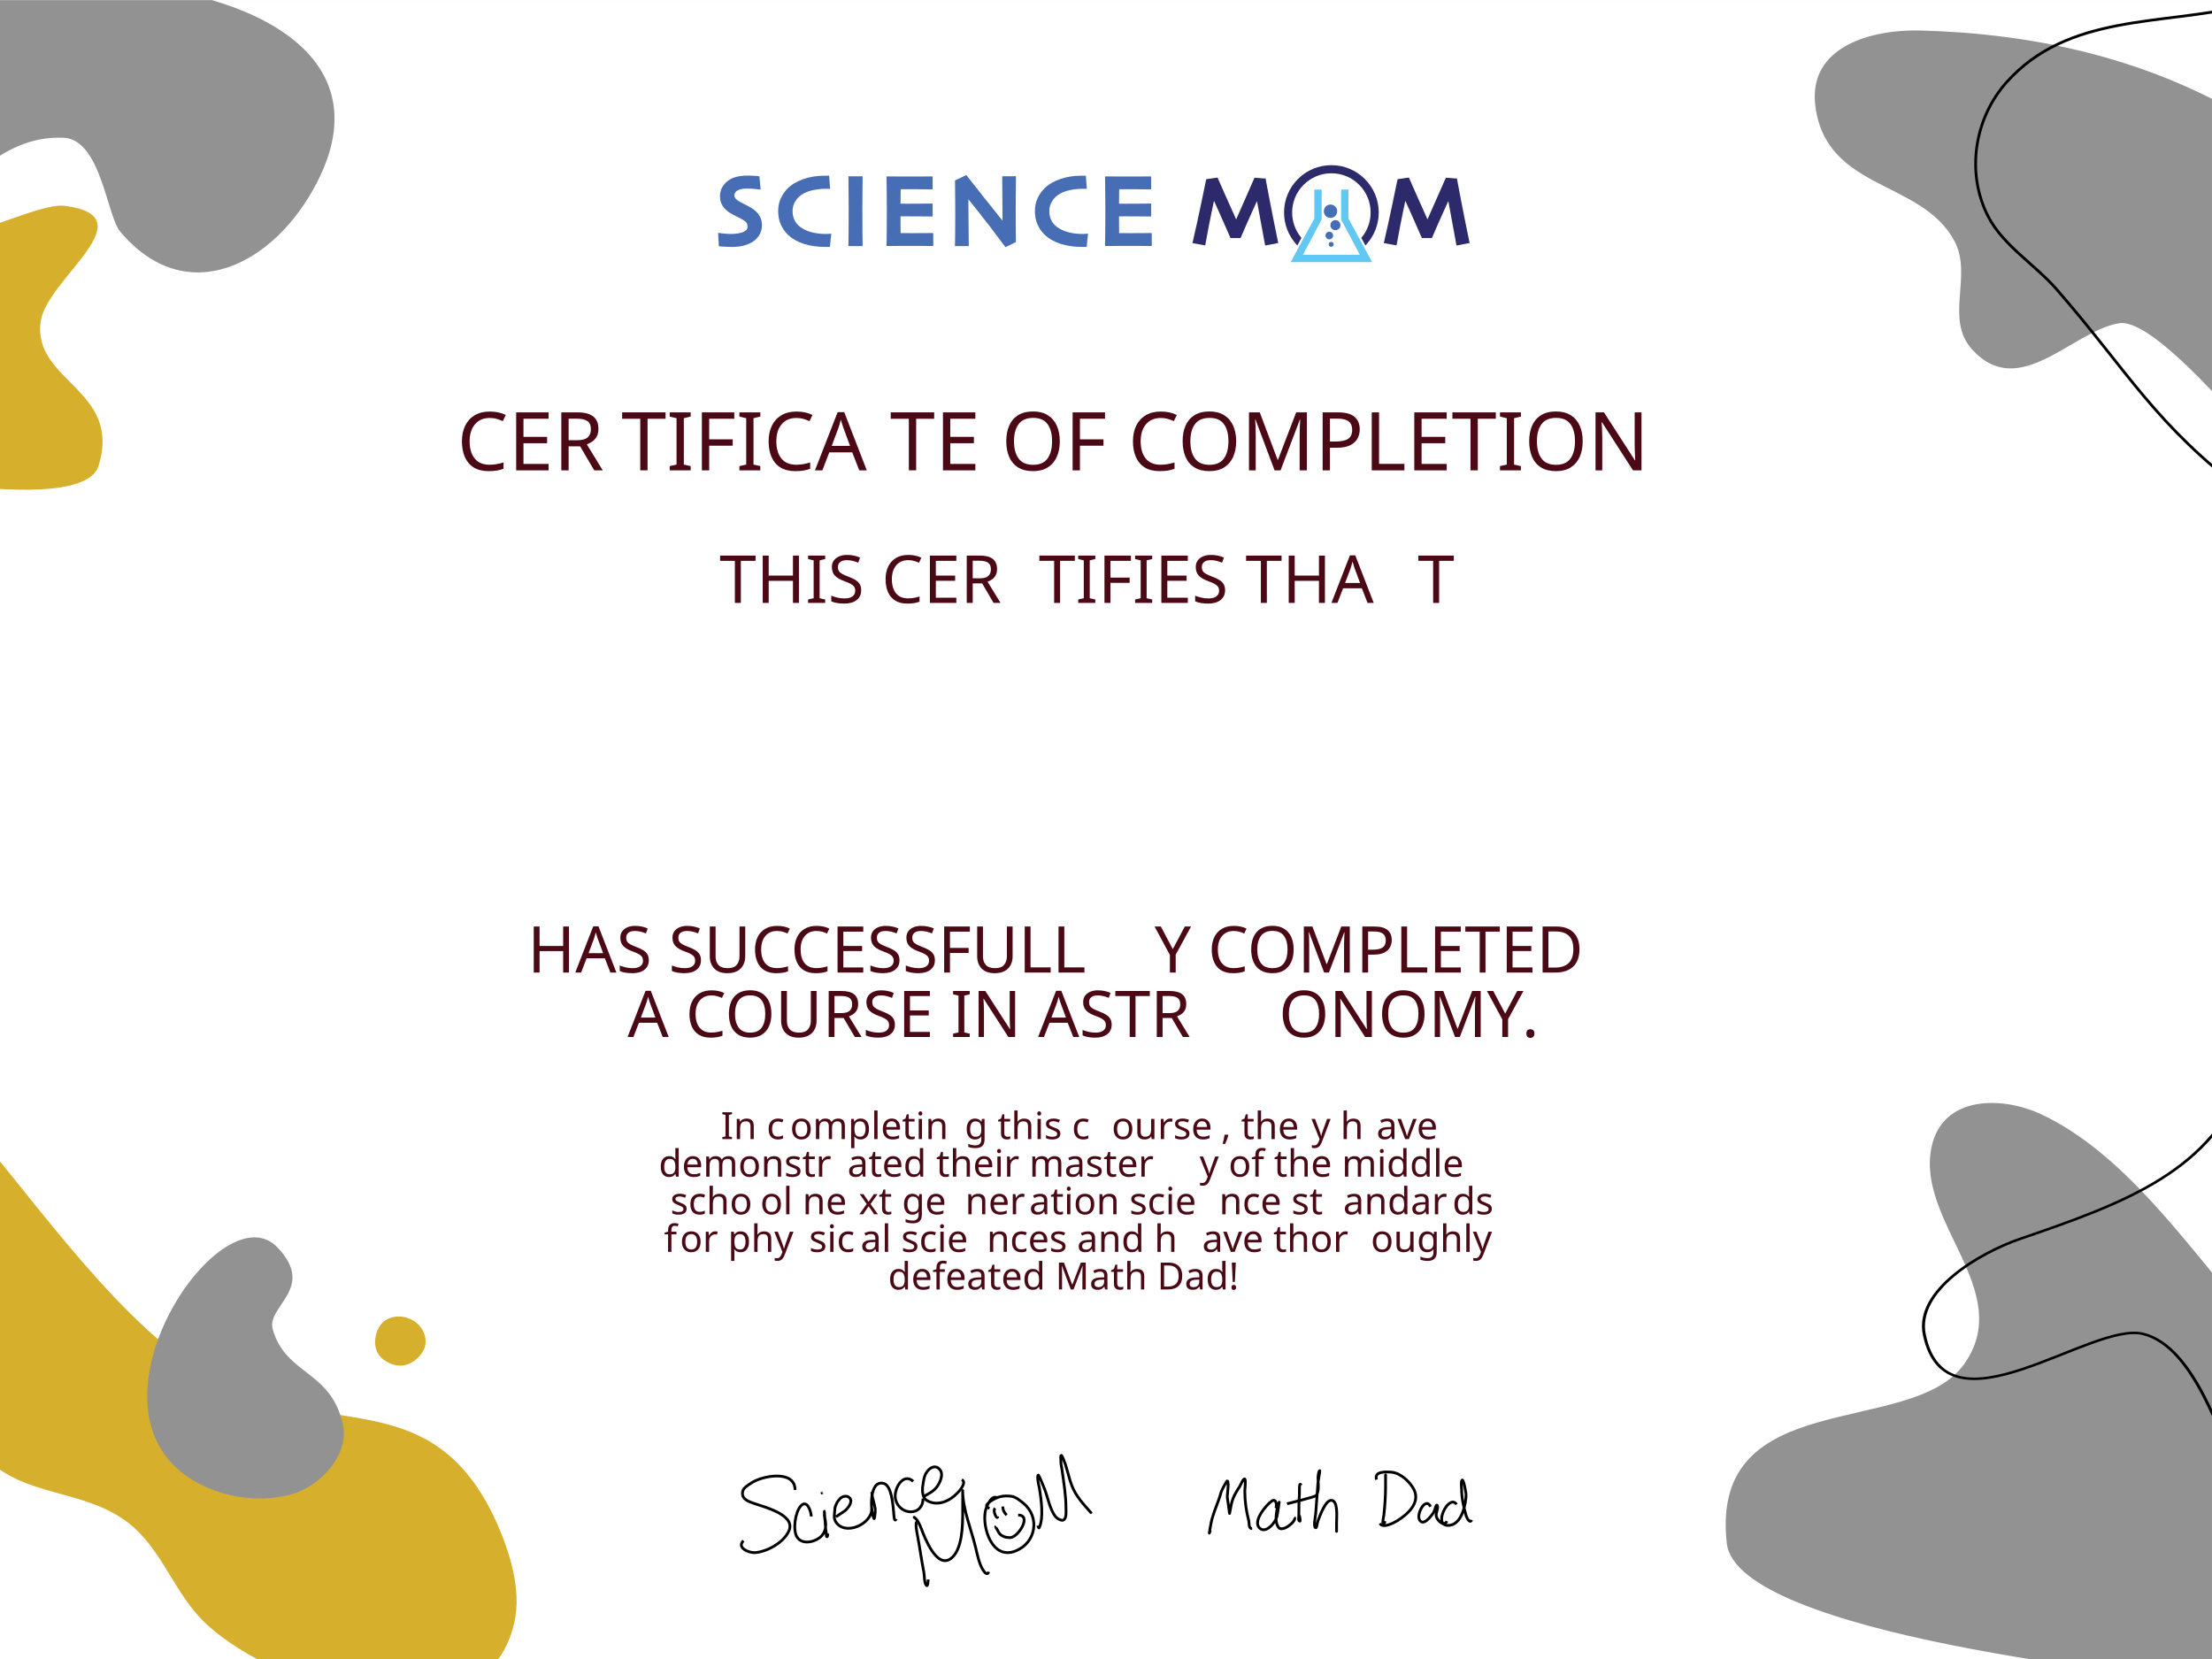
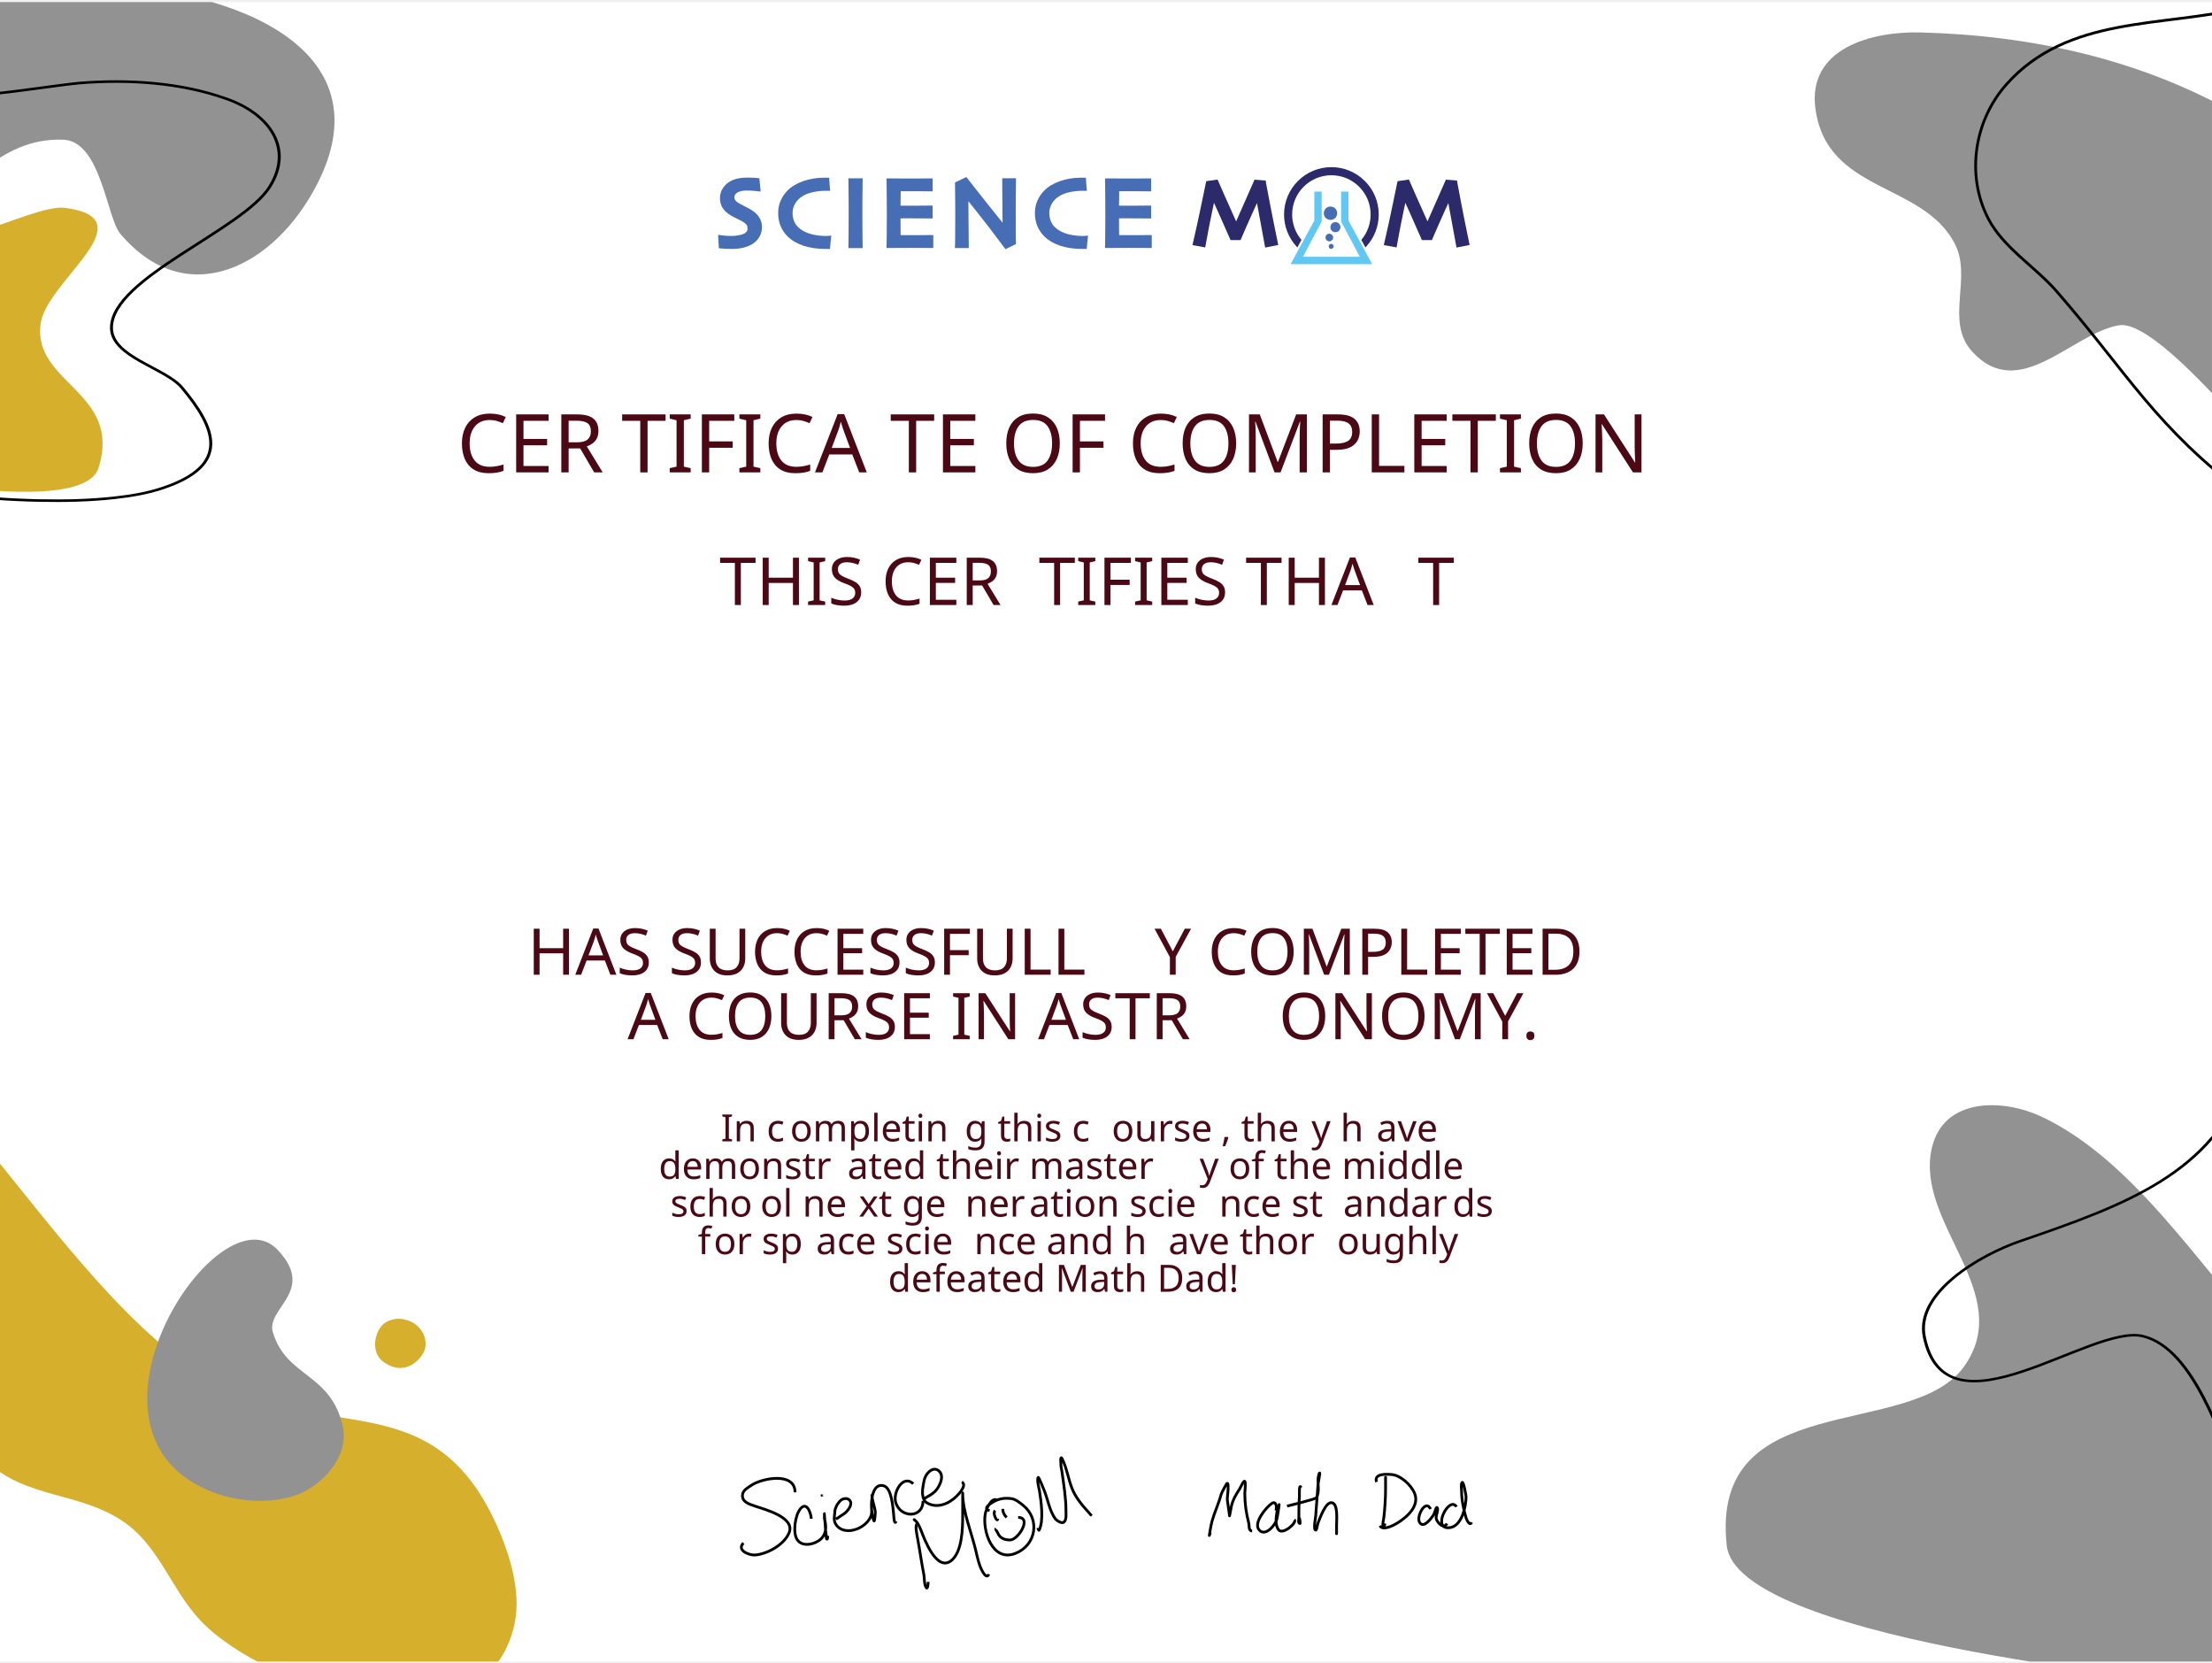
- <svg xmlns="http://www.w3.org/2000/svg" width="100%" height="100%" viewBox="0 0 800 600" version="1.1" xml:space="preserve" style="fill-rule:evenodd;clip-rule:evenodd;stroke-linejoin:round;stroke-miterlimit:1.5;">
-   <g transform="matrix(1,0,0,1,0,-24508.7)">
+ <svg xmlns="http://www.w3.org/2000/svg" width="100%" height="100%" viewBox="0 0 800 601" version="1.1" xml:space="preserve" style="fill-rule:evenodd;clip-rule:evenodd;stroke-linejoin:round;stroke-miterlimit:1.5;">
+   <g transform="matrix(1,0,0,1,0,-24508)">
    <g id="AstronomyCertificate" transform="matrix(0.323267,0,0,0.318718,-2389.21,18299.9)">
      <rect x="7390.81" y="19480.7" width="2474.73" height="1882.54" style="fill:white;" />
      <clipPath id="_clip1">
        <rect x="7390.81" y="19480.7" width="2474.73" height="1882.54" />
      </clipPath>
      <g clip-path="url(#_clip1)">
        <g transform="matrix(3.19912,0,0,3.06267,-16344.8,-40328.8)">
          <path d="M8202.55,20012.1C8182.96,19988 8161.95,19955.8 8133.58,19941.5C8119.65,19934.5 8098.81,19934.3 8094.93,19953.4C8089.29,19981.2 8124.52,20006.9 8106.25,20034C8087.71,20061.4 8017.16,20041.5 8023.3,20100.3C8026.83,20134 8170.73,20149.7 8197.4,20152.4" style="fill:rgb(146,146,146);" />
        </g>
        <g transform="matrix(2.52339,0,0,2.55941,-11248,-30502.6)">
          <path d="M7362.38,19642.1C7370.81,19639.4 7373.89,19631 7382.56,19629.1C7387.86,19628 7407.33,19619.4 7415.03,19620.4C7452.28,19625.2 7407.2,19652.7 7404.47,19671.6C7400.61,19698.3 7440.74,19701.8 7430.1,19735.7C7425.12,19751.6 7376.62,19745.3 7362.7,19743.8" style="fill:rgb(214,175,45);" />
        </g>
        <g transform="matrix(2.52339,0,0,2.55941,-11288,-30502.5)">
          <path d="M7377.36,19540.2C7379.19,19528.8 7432.97,19522.1 7440.75,19522C7496.32,19520.9 7575.64,19545.9 7542.93,19609.8C7524.01,19646.8 7484.78,19666.6 7455.56,19631.8C7449.63,19624.8 7447.02,19591 7430.51,19590.2C7399.86,19588.9 7387.59,19617.2 7377.32,19609.4C7362.65,19598.2 7370.54,19574.1 7377.1,19561.1" style="fill:rgb(146,146,146);" />
        </g>
        <g transform="matrix(2.52339,0,0,2.55941,-10840.7,-30426.1)">
          <path d="M8218.1,19549.8C8174.8,19524.8 8126.34,19514.1 8076.55,19512.8C8055.33,19512.2 8026.17,19519.6 8029.92,19546.7C8035.08,19584 8077.15,19579 8091.57,19606.2C8099.71,19621.6 8087.03,19640.7 8099.45,19654.3C8120.28,19677.1 8143.54,19646.2 8164.43,19642.6C8177.65,19640.3 8208.01,19675.4 8216.1,19683.7" style="fill:rgb(146,146,146);" />
        </g>
        <g transform="matrix(2.52339,0,0,2.55941,-10833.2,-30421)">
          <path d="M8218.55,19716.4C8177.48,19685.7 8165.79,19662.2 8133.74,19625.4C8124.29,19614.6 8110.11,19606.1 8103.49,19593.2C8093.6,19573.9 8097.38,19549.8 8111.64,19533.8C8138.93,19503.2 8180.49,19508.6 8216.93,19499.9" style="fill:none;stroke:black;stroke-width:1.23px;" />
        </g>
        <g transform="matrix(3.64107,0,0,3.06267,-19921.2,-40328.8)">
          <path d="M8191.59,19926.4C8181.05,19962.3 8154.49,19974 8121.83,19987.5C8109.29,19992.7 8089.57,20006.7 8092.38,20023C8099.12,20062.2 8143.57,20018 8159.54,20022.7C8175.57,20027.4 8183.47,20061.8 8189.06,20074.7" style="fill:none;stroke:black;stroke-width:0.92px;" />
        </g>
        <g transform="matrix(3.27334,0,0,3.17876,-16715.3,-42567.5)">
          <path d="M7357.19,19925.1C7378.21,19951 7405.1,19991.1 7433.93,20009.8C7473.13,20035.3 7511.56,20010.9 7534.12,20063.1C7538.62,20073.6 7542.6,20087 7540.25,20098.4C7530.17,20147 7454.39,20121.9 7432.35,20096.6C7422.49,20085.3 7418.51,20069.9 7405.67,20061.3C7389.46,20050.4 7369.45,20053.9 7356.44,20036.4C7331.63,20003 7340.7,19958.4 7348.14,19924.7" style="fill:rgb(214,175,45);" />
        </g>
        <g transform="matrix(3.27334,0,0,3.17876,-16715.3,-42567.5)">
          <path d="M7459.14,19964.8C7440.8,19945 7394.77,20014 7424.4,20043.3C7434.37,20053.1 7450.97,20057 7464.3,20052.9C7473.96,20050 7483.82,20038.9 7481.58,20028.1C7477.54,20008.7 7462.2,20010.6 7457.61,19994.2C7455.27,19985.8 7472.67,19979.5 7459.14,19964.8Z" style="fill:rgb(146,146,146);" />
        </g>
        <g transform="matrix(3.27334,0,0,3.17876,-16715.3,-42567.5)">
          <path d="M7505.85,19991.1C7503.58,19989.7 7500.06,19988.6 7496.39,19990.7C7492.44,19993 7490.71,20001.4 7495.43,20004.9C7503.42,20010.9 7509.15,20002.9 7509.68,20000.1C7510.64,19994.9 7506.94,19991.8 7505.85,19991.1Z" style="fill:rgb(214,175,45);" />
        </g>
        <g id="logo" transform="matrix(0.856437,0,0,0.88239,1290.24,2354.98)">
          <g transform="matrix(3.31491,0,0,3.26334,8884.71,19708)">
            <path d="M0,-5.756L0,-17.167L-2.886,-17.167L-2.886,-5.4L4.494,8.524L-17.935,8.524L-10.555,-5.4L-10.555,-17.167L-13.441,-17.167L-13.441,-5.756L-21.621,9.279L-22.78,11.411L9.338,11.411L8.178,9.279L0,-5.756Z" style="fill:rgb(97,200,243);fill-rule:nonzero;" />
          </g>
          <g transform="matrix(3.31491,0,0,3.26334,8862.43,19723.8)">
            <path d="M0,-31.635C-4.983,-31.635 -9.668,-29.695 -13.191,-26.171C-16.715,-22.648 -18.655,-17.963 -18.655,-12.979C-18.655,-8.352 -16.949,-3.913 -13.85,-0.481L-13.416,0L-11.795,-2.976L-11.99,-3.215C-14.23,-5.962 -15.463,-9.429 -15.463,-12.979C-15.463,-17.11 -13.855,-20.993 -10.935,-23.914C-8.014,-26.834 -4.13,-28.442 0,-28.442C4.13,-28.442 8.013,-26.834 10.934,-23.914C13.854,-20.995 15.463,-17.111 15.463,-12.979C15.463,-9.428 14.229,-5.96 11.99,-3.214L11.795,-2.975L13.416,0L13.85,-0.481C16.949,-3.913 18.656,-8.352 18.656,-12.979C18.656,-17.963 16.715,-22.648 13.191,-26.171C9.668,-29.694 4.984,-31.635 0,-31.635" style="fill:rgb(44,42,107);fill-rule:nonzero;" />
          </g>
          <g transform="matrix(3.31491,0,0,3.26334,8862.2,19688.3)">
            <path d="M0,-5.22C-0.746,-5.296 -1.389,-5.1 -1.957,-4.666C-2.498,-4.196 -2.82,-3.606 -2.895,-2.86C-2.969,-2.146 -2.771,-1.503 -2.337,-0.934C-1.868,-0.395 -1.278,-0.072 -0.532,0.003C0.182,0.076 0.825,-0.121 1.394,-0.555C1.933,-1.024 2.256,-1.614 2.328,-2.328C2.405,-3.075 2.208,-3.717 1.773,-4.286C1.304,-4.826 0.714,-5.148 0,-5.22" style="fill:rgb(71,110,181);fill-rule:nonzero;" />
          </g>
          <g transform="matrix(3.31491,0,0,3.26334,8871.86,19692.6)">
            <path d="M0,3.122C0.396,2.799 0.645,2.34 0.702,1.78C0.758,1.221 0.608,0.721 0.284,0.325C-0.035,-0.112 -0.494,-0.36 -1.053,-0.417C-1.612,-0.474 -2.113,-0.323 -2.513,0.04C-2.909,0.363 -3.158,0.823 -3.214,1.382C-3.272,1.942 -3.12,2.441 -2.798,2.837C-2.475,3.233 -2.016,3.482 -1.455,3.538C-0.896,3.596 -0.397,3.445 0,3.122" style="fill:rgb(71,110,181);fill-rule:nonzero;" />
          </g>
          <g transform="matrix(3.31491,0,0,3.26334,8862.83,19707.3)">
            <path d="M0,2.294C0.34,2.048 0.515,1.715 0.557,1.299C0.6,0.882 0.496,0.522 0.215,0.178C-0.033,-0.128 -0.366,-0.302 -0.783,-0.344C-1.199,-0.387 -1.559,-0.282 -1.9,-0.037C-2.209,0.247 -2.384,0.579 -2.426,0.995C-2.468,1.412 -2.365,1.772 -2.115,2.078C-1.834,2.422 -1.502,2.596 -1.086,2.639C-0.669,2.681 -0.308,2.577 0,2.294" style="fill:rgb(71,110,181);fill-rule:nonzero;" />
          </g>
          <g transform="matrix(3.31491,0,0,3.26334,8861.83,19719.2)">
            <path d="M0,1.951C0.272,1.978 0.508,1.911 0.709,1.726C0.932,1.564 1.046,1.347 1.073,1.075C1.101,0.803 1.033,0.567 0.85,0.343C0.687,0.143 0.47,0.029 0.198,0.002C-0.074,-0.027 -0.309,0.041 -0.532,0.202C-0.734,0.387 -0.848,0.605 -0.875,0.877C-0.904,1.149 -0.836,1.385 -0.673,1.584C-0.489,1.809 -0.273,1.923 0,1.951" style="fill:rgb(71,110,181);fill-rule:nonzero;" />
          </g>
          <g transform="matrix(3.31491,0,0,3.26334,8781.87,19694.5)">
            <path d="M0,-8.753C-1.217,-15.084 -1.437,-16.296 -1.459,-16.454L-1.584,-17.37L-5.976,-17.719L-6.312,-16.993C-6.359,-16.891 -6.7,-16.12 -9.117,-10.618C-10.549,-7.36 -11.919,-4.252 -13.231,-1.295C-14.917,-5.01 -16.417,-8.358 -17.699,-11.273C-19.25,-14.798 -20.084,-16.696 -20.201,-16.967L-20.55,-17.773L-25.018,-17.127L-25.19,-16.353C-25.285,-15.926 -25.836,-13.262 -26.876,-8.21C-27.893,-3.263 -29.004,1.814 -30.18,6.88L-30.452,8.052L-25.416,8.97L-25.214,7.836C-24.418,3.381 -23.567,-1.001 -22.686,-5.189C-22.39,-6.594 -22.153,-7.718 -21.964,-8.614C-21.532,-7.659 -21.007,-6.497 -20.391,-5.13C-18.712,-1.406 -17.148,2.13 -15.74,5.381L-15.441,6.073L-11.486,6.073L-11.189,5.376C-9.704,1.904 -8.152,-1.617 -6.575,-5.088C-5.972,-6.415 -5.455,-7.551 -5.019,-8.501L-1.796,9.02L3.366,8.006L3.13,6.87C1.99,1.383 0.937,-3.873 0,-8.753" style="fill:rgb(44,42,107);fill-rule:nonzero;" />
          </g>
          <g transform="matrix(3.31491,0,0,3.26334,9042.2,19643.5)">
            <path d="M0,22.493C-1.14,17.006 -2.193,11.749 -3.13,6.87C-4.347,0.539 -4.567,-0.673 -4.589,-0.831L-4.714,-1.747L-9.106,-2.096L-9.441,-1.37C-9.488,-1.268 -9.83,-0.497 -12.247,5.005C-13.678,8.263 -15.049,11.371 -16.361,14.328C-18.047,10.613 -19.547,7.265 -20.829,4.349C-22.379,0.825 -23.214,-1.073 -23.331,-1.344L-23.68,-2.15L-28.147,-1.504L-28.32,-0.731C-28.415,-0.303 -28.966,2.361 -30.005,7.413C-31.023,12.36 -32.134,17.436 -33.31,22.503L-33.582,23.675L-28.546,24.593L-28.344,23.459C-27.548,19.004 -26.697,14.622 -25.816,10.434C-25.52,9.029 -25.283,7.905 -25.094,7.009C-24.661,7.964 -24.137,9.126 -23.521,10.493C-21.842,14.217 -20.278,17.753 -18.87,21.004L-18.571,21.696L-14.616,21.696L-14.319,20.999C-12.834,17.526 -11.282,14.006 -9.705,10.535C-9.102,9.207 -8.584,8.072 -8.149,7.122L-4.926,24.643L0.236,23.629L0,22.493Z" style="fill:rgb(44,42,107);fill-rule:nonzero;" />
          </g>
          <g transform="matrix(3.31491,0,0,3.26334,8104.07,19684.3)">
            <path d="M0,-2.803C-0.826,-3.287 -1.688,-3.746 -2.564,-4.168C-3.36,-4.552 -4.006,-4.893 -4.495,-5.191C-5.538,-5.809 -5.969,-6.267 -6.147,-6.541C-6.383,-6.905 -6.497,-7.26 -6.497,-7.627C-6.497,-8.059 -6.397,-8.414 -6.191,-8.716C-5.949,-9.071 -5.667,-9.338 -5.33,-9.532C-4.887,-9.788 -4.354,-9.983 -3.747,-10.111C-3.092,-10.248 -2.452,-10.318 -1.846,-10.318C-0.716,-10.318 0.237,-10.282 0.989,-10.211C1.772,-10.138 2.218,-10.095 2.328,-10.082L3.861,-9.909L3.354,-15.16L2.348,-15.275C2.229,-15.288 1.753,-15.32 0.92,-15.365C-1.404,-15.494 -3.742,-15.44 -5.653,-14.944C-6.96,-14.606 -8.091,-14.082 -9.023,-13.384C-9.935,-12.69 -10.688,-11.843 -11.263,-10.865C-11.866,-9.833 -12.172,-8.618 -12.172,-7.253C-12.172,-5.911 -11.84,-4.669 -11.186,-3.564C-10.541,-2.474 -9.483,-1.477 -8.049,-0.606C-7.266,-0.122 -6.374,0.354 -5.399,0.808C-4.51,1.223 -3.78,1.599 -3.227,1.929C-2.483,2.367 -1.961,2.803 -1.676,3.223C-1.425,3.594 -1.303,4.059 -1.303,4.643C-1.303,5.149 -1.41,5.536 -1.632,5.824C-1.904,6.178 -2.325,6.497 -2.879,6.77C-3.189,6.922 -3.8,7.141 -4.946,7.333C-5.917,7.495 -6.709,7.577 -7.299,7.577C-8.342,7.577 -9.255,7.544 -10.013,7.479C-10.769,7.414 -11.229,7.371 -11.395,7.346L-12.908,7.126L-12.614,12.419L-11.541,12.518C-11.4,12.531 -10.891,12.563 -10.013,12.615C-9.145,12.666 -8.286,12.691 -7.462,12.691C-5.901,12.691 -4.453,12.539 -3.159,12.239C-1.833,11.931 -0.633,11.467 0.406,10.858C1.601,10.159 2.565,9.231 3.275,8.099C4.003,6.937 4.372,5.58 4.372,4.064C4.372,2.601 3.985,1.273 3.223,0.117C2.491,-0.991 1.408,-1.973 0,-2.803" style="fill:rgb(71,110,181);fill-rule:nonzero;" />
          </g>
          <g transform="matrix(3.31491,0,0,3.26334,8202.76,19650.8)">
            <path d="M0,17.839L-0.355,17.839C-1.905,17.839 -3.489,17.672 -5.064,17.342C-6.591,17.024 -7.986,16.505 -9.219,15.798C-10.654,14.984 -11.707,13.981 -12.351,12.817C-13.004,11.635 -13.335,10.295 -13.335,8.836C-13.335,7.437 -12.979,6.167 -12.244,4.954C-11.511,3.743 -10.442,2.732 -9.069,1.948C-7.979,1.331 -6.649,0.859 -5.115,0.545C-3.537,0.221 -1.992,0.057 -0.523,0.057L1.479,0.057L1.358,-1.304C1.309,-1.871 1.266,-2.398 1.229,-2.887C1.191,-3.367 1.168,-3.717 1.155,-3.935L1.088,-5.114L-0.933,-5.114C-3.812,-5.114 -6.558,-4.663 -9.098,-3.774C-11.683,-2.867 -13.783,-1.61 -15.343,-0.037C-16.426,1.059 -17.314,2.359 -17.982,3.825C-18.664,5.321 -19.01,6.988 -19.01,8.779C-19.01,10.751 -18.664,12.541 -17.981,14.099C-17.301,15.652 -16.36,17.007 -15.189,18.123C-13.539,19.705 -11.417,20.923 -8.882,21.744C-6.403,22.546 -3.547,22.953 -0.392,22.953L1.417,22.953L1.509,21.803C1.557,21.206 1.609,20.653 1.664,20.147L1.936,17.722L0.438,17.823C0.282,17.834 0.136,17.839 0,17.839" style="fill:rgb(71,110,181);fill-rule:nonzero;" />
          </g>
          <g transform="matrix(3.31491,0,0,3.26334,8249.86,19652.8)">
            <path d="M0,16.518C-0.024,14.449 -0.037,11.525 -0.037,7.746C-0.037,6.254 -0.027,4.331 -0.009,1.975C0.01,-0.381 0.031,-2.448 0.057,-4.227L0.074,-5.495L-5.544,-5.495L-5.525,-4.226C-5.488,-1.752 -5.463,0.635 -5.45,2.934C-5.438,5.235 -5.432,7.094 -5.432,8.511C-5.432,12.09 -5.444,14.836 -5.469,16.749C-5.494,18.665 -5.513,19.996 -5.525,20.742L-5.547,22.013L0.078,22.013L0.057,20.742C0.044,19.996 0.025,18.587 0,16.518" style="fill:rgb(71,110,181);fill-rule:nonzero;" />
          </g>
          <g transform="matrix(3.31491,0,0,3.26334,8331.14,19651.6)">
            <path d="M0,17.26C-1.261,17.272 -2.816,17.279 -4.666,17.279C-5.871,17.279 -6.995,17.276 -8.04,17.269C-8.56,17.266 -9.04,17.262 -9.482,17.257C-9.49,16.588 -9.497,15.838 -9.505,15.005C-9.516,13.88 -9.521,12.432 -9.522,10.66C-9.26,10.658 -8.979,10.656 -8.683,10.655C-7.857,10.649 -7.147,10.646 -6.553,10.646C-4.938,10.646 -3.155,10.655 -1.204,10.674C0.758,10.693 1.789,10.701 1.889,10.701L3.139,10.701L3.139,5.624L1.889,5.624C1.775,5.624 0.854,5.634 -0.88,5.653C-2.601,5.671 -4.553,5.68 -6.739,5.68C-7.334,5.68 -8.013,5.677 -8.774,5.671C-9.035,5.669 -9.283,5.667 -9.52,5.666C-9.515,4.801 -9.504,3.901 -9.486,2.965C-9.469,1.971 -9.457,0.975 -9.452,-0.022C-9.179,-0.024 -8.882,-0.026 -8.562,-0.028C-7.667,-0.034 -6.755,-0.037 -5.824,-0.037C-3.689,-0.037 -1.904,-0.028 -0.472,-0.01C0.977,0.01 1.764,0.019 1.889,0.019L3.139,0.019L3.139,-5.077L1.889,-5.077C1.764,-5.077 0.951,-5.071 -0.55,-5.058C-2.041,-5.046 -3.974,-5.04 -6.348,-5.04C-7.751,-5.04 -9.113,-5.046 -10.435,-5.058C-11.766,-5.071 -12.875,-5.077 -13.762,-5.077L-15.03,-5.077L-15.012,-3.808C-14.975,-1.335 -14.949,1.058 -14.938,3.37C-14.925,5.683 -14.918,7.542 -14.918,8.947C-14.918,11.51 -14.928,13.989 -14.946,16.39C-14.965,18.776 -14.986,20.327 -15.011,21.045L-15.055,22.337L-13.762,22.337C-12.851,22.337 -11.735,22.33 -10.416,22.319C-9.105,22.306 -7.662,22.3 -6.086,22.3C-3.812,22.3 -1.904,22.306 -0.362,22.319L3.382,22.337L3.382,17.24L2.132,17.24C1.981,17.24 1.271,17.247 0,17.26" style="fill:rgb(71,110,181);fill-rule:nonzero;" />
          </g>
          <g transform="matrix(3.31491,0,0,3.26334,8432.43,19720.4)">
            <path d="M0,-24.974C0,-22.781 0.024,-19.413 0.074,-14.872C0.101,-12.434 0.121,-10.375 0.133,-8.695C-2.372,-11.801 -5.033,-15.139 -7.807,-18.656C-11.397,-23.206 -13.305,-25.625 -13.527,-25.911L-14.144,-26.7L-18.613,-24.582L-18.602,-23.779C-18.564,-21.267 -18.539,-18.89 -18.527,-16.647C-18.515,-14.402 -18.508,-12.602 -18.508,-11.246C-18.508,-7.854 -18.521,-5.208 -18.546,-3.306C-18.57,-1.421 -18.588,-0.326 -18.601,-0.017L-18.653,1.284L-13.169,1.284L-13.188,0.014C-13.2,-0.732 -13.229,-3.533 -13.272,-8.39C-13.302,-11.661 -13.321,-14.589 -13.331,-17.169C-12.433,-16.046 -11.275,-14.599 -9.858,-12.827C-6.62,-8.775 -3.082,-4.16 0.656,0.89L1.275,1.726L5.395,-0.287L5.395,-1.068C5.395,-1.205 5.382,-2.322 5.357,-4.417C5.332,-6.498 5.32,-9.305 5.32,-12.834C5.32,-13.94 5.329,-15.748 5.348,-18.26C5.366,-20.772 5.389,-23.005 5.413,-24.958L5.429,-26.224L0,-26.224L0,-24.974Z" style="fill:rgb(71,110,181);fill-rule:nonzero;" />
          </g>
          <g transform="matrix(3.31491,0,0,3.26334,8538.15,19650.8)">
            <path d="M0,17.839L-0.355,17.839C-1.905,17.839 -3.489,17.672 -5.064,17.342C-6.591,17.024 -7.986,16.505 -9.219,15.798C-10.654,14.984 -11.707,13.981 -12.351,12.817C-13.004,11.635 -13.335,10.295 -13.335,8.836C-13.335,7.437 -12.979,6.167 -12.244,4.954C-11.511,3.743 -10.442,2.732 -9.069,1.948C-7.979,1.331 -6.649,0.859 -5.115,0.545C-3.537,0.221 -1.992,0.057 -0.523,0.057L1.479,0.057L1.358,-1.304C1.309,-1.871 1.266,-2.398 1.229,-2.887C1.191,-3.367 1.168,-3.717 1.155,-3.935L1.088,-5.114L-0.933,-5.114C-3.812,-5.114 -6.558,-4.663 -9.098,-3.774C-11.683,-2.867 -13.783,-1.61 -15.343,-0.037C-16.426,1.059 -17.314,2.359 -17.982,3.825C-18.664,5.321 -19.01,6.988 -19.01,8.779C-19.01,10.751 -18.664,12.541 -17.981,14.099C-17.301,15.652 -16.36,17.007 -15.189,18.123C-13.539,19.705 -11.417,20.923 -8.882,21.744C-6.403,22.546 -3.547,22.953 -0.392,22.953L1.417,22.953L1.509,21.803C1.557,21.206 1.609,20.653 1.664,20.147L1.936,17.722L0.438,17.823C0.282,17.834 0.136,17.839 0,17.839" style="fill:rgb(71,110,181);fill-rule:nonzero;" />
          </g>
          <g transform="matrix(3.31491,0,0,3.26334,8616.57,19651.6)">
            <path d="M0,17.26C-1.261,17.272 -2.816,17.279 -4.666,17.279C-5.871,17.279 -6.995,17.276 -8.04,17.269C-8.56,17.266 -9.04,17.262 -9.482,17.257C-9.49,16.588 -9.497,15.838 -9.505,15.005C-9.516,13.88 -9.521,12.432 -9.522,10.66C-9.26,10.658 -8.979,10.656 -8.683,10.655C-7.857,10.649 -7.147,10.646 -6.553,10.646C-4.938,10.646 -3.155,10.655 -1.204,10.674C0.758,10.693 1.789,10.701 1.889,10.701L3.139,10.701L3.139,5.624L1.889,5.624C1.775,5.624 0.854,5.634 -0.88,5.653C-2.601,5.671 -4.553,5.68 -6.739,5.68C-7.334,5.68 -8.013,5.677 -8.774,5.671C-9.035,5.669 -9.283,5.667 -9.52,5.666C-9.515,4.801 -9.504,3.901 -9.486,2.965C-9.469,1.971 -9.457,0.975 -9.452,-0.022C-9.179,-0.024 -8.882,-0.026 -8.562,-0.028C-7.667,-0.034 -6.755,-0.037 -5.824,-0.037C-3.689,-0.037 -1.904,-0.028 -0.472,-0.01C0.977,0.01 1.764,0.019 1.889,0.019L3.139,0.019L3.139,-5.077L1.889,-5.077C1.764,-5.077 0.951,-5.071 -0.55,-5.058C-2.041,-5.046 -3.974,-5.04 -6.348,-5.04C-7.751,-5.04 -9.113,-5.046 -10.435,-5.058C-11.766,-5.071 -12.875,-5.077 -13.762,-5.077L-15.03,-5.077L-15.012,-3.808C-14.975,-1.335 -14.949,1.058 -14.938,3.37C-14.925,5.683 -14.918,7.542 -14.918,8.947C-14.918,11.51 -14.928,13.989 -14.946,16.39C-14.965,18.776 -14.986,20.327 -15.011,21.045L-15.055,22.337L-13.762,22.337C-12.851,22.337 -11.735,22.33 -10.416,22.319C-9.105,22.306 -7.662,22.3 -6.086,22.3C-3.812,22.3 -1.904,22.306 -0.362,22.319L3.382,22.337L3.382,17.24L2.132,17.24C1.981,17.24 1.271,17.247 0,17.26" style="fill:rgb(71,110,181);fill-rule:nonzero;" />
          </g>
        </g>
        <g transform="matrix(0.837622,0,0,0.849579,1628.53,3276.27)">
          <text x="7489.72px" y="19701.5px" style="font-family:'OpenDyslexic-Regular', 'OpenDyslexic';font-size:108.452px;fill:rgb(75,9,21);">CER<tspan x="7709.23px " y="19701.5px ">T</tspan>IFICA<tspan x="8067.99px " y="19701.5px ">T</tspan>E OF COMPLETION</text>
          <text x="7840.26px" y="19878.6px" style="font-family:'OpenDyslexic-Regular', 'OpenDyslexic';font-size:88.561px;fill:rgb(75,9,21);">THIS CER<tspan x="8266.68px " y="19878.6px ">T</tspan>IFIES THA<tspan x="8772.9px " y="19878.6px ">T</tspan>
          </text>
        </g>
        <g transform="matrix(0.807573,0,0,0.832045,1648.7,3561.27)">
          <g transform="matrix(3.12466,0,0,3.07605,-15700.4,-40440.8)">
            <path d="M7836.89,20045.3C7836.7,20045.7 7836.4,20046.6 7836.4,20046.6C7836.4,20046.6 7837.05,20042.2 7837.65,20040.1C7838.79,20036.1 7840.62,20032.3 7841.64,20028.4C7841.81,20027.7 7844.23,20023.2 7844.39,20023.4C7845.28,20024.2 7844.23,20029.7 7844.39,20030.9C7844.71,20033.2 7845.38,20037.9 7845.38,20037.9C7845.38,20037.9 7845.86,20035.2 7846.14,20033.9C7846.75,20030.9 7848.24,20028.4 7849.89,20025.9C7850.15,20025.5 7851.59,20022.1 7852.13,20022.6C7852.66,20023.1 7852.13,20027.2 7852.13,20027.9C7852.13,20032.5 7852.74,20036.7 7853.88,20041.1C7854.18,20042.2 7853.67,20044.6 7855.38,20044.6" style="fill:none;stroke:black;stroke-width:1.23px;" />
          </g>
          <g transform="matrix(3.12466,0,0,3.07605,-15700.4,-40440.8)">
            <path d="M7865.86,20035.6C7866.44,20034.5 7866.18,20031 7864.11,20032.4C7861.81,20033.9 7855.52,20041.2 7858.62,20044.3C7861.4,20047.2 7865.81,20041.8 7866.35,20039.3C7866.83,20037.2 7867.37,20032.9 7867.37,20032.9C7867.37,20032.9 7866.53,20035.2 7866.35,20036.4C7865.99,20038.8 7865.53,20042 7867.11,20044.1C7868.97,20046.5 7875.5,20040.9 7874.09,20039.6" style="fill:none;stroke:black;stroke-width:1.23px;" />
          </g>
          <g transform="matrix(3.12466,0,0,3.07605,-15700.4,-40440.8)">
            <path d="M7877.09,20025.4C7876.08,20023.3 7876.39,20028.9 7876.35,20029.4C7876.11,20032.4 7876.1,20035.5 7876.1,20038.6C7876.1,20039.5 7875.66,20041.3 7876.59,20041.3C7876.85,20041.3 7876.41,20039 7876.35,20038.8" style="fill:none;stroke:black;stroke-width:1.23px;" />
          </g>
          <g transform="matrix(3.12466,0,0,3.07605,-15700.4,-40440.8)">
            <path d="M7870.86,20033.6C7871.86,20033.3 7883.3,20030.6 7883.83,20029.9C7885.24,20027.8 7884.59,20024.3 7884.59,20021.9C7884.59,20021.6 7884.88,20018.9 7885.34,20018.9C7885.53,20018.9 7884.62,20023.7 7884.59,20024.1C7884.25,20028.7 7883.91,20033.3 7883.57,20037.9C7883.51,20038.7 7882.58,20043.3 7883.34,20044.1C7884.08,20044.9 7884.18,20042.1 7884.59,20041.1C7885.32,20039.3 7887.99,20031.4 7890.81,20032.1C7893.53,20032.8 7892.82,20039.5 7892.82,20042.1L7892.82,20044.6C7892.82,20045 7892.82,20046.2 7892.82,20045.8L7892.82,20044.6" style="fill:none;stroke:black;stroke-width:1.23px;" />
          </g>
          <g transform="matrix(3.12466,0,0,3.07605,-15700.4,-40440.8)">
            <path d="M7914.54,20021.1C7914.54,20019.5 7914.54,20025 7914.54,20025.9C7914.54,20030 7914.26,20034.5 7913.79,20038.6C7913.72,20039.1 7913,20042.1 7913.53,20042.6C7913.95,20043 7914.23,20041.5 7914.28,20041.3" style="fill:none;stroke:black;stroke-width:1.23px;" />
          </g>
          <g transform="matrix(3.12466,0,0,3.07605,-15700.4,-40440.8)">
            <path d="M7910.53,20022.9C7909.33,20019.1 7914.76,20019.4 7917.28,20019.6C7921.32,20020 7925.66,20024.1 7927.28,20027.6C7929.9,20033.4 7924.11,20038.4 7919.78,20041.1C7918.31,20042 7913.3,20044.7 7912.04,20042.3" style="fill:none;stroke:black;stroke-width:1.23px;" />
          </g>
          <g transform="matrix(3.12466,0,0,3.07605,-15700.4,-40440.8)">
            <path d="M7934.5,20034.9C7932.31,20030.3 7928.25,20038 7929.52,20040.6C7931.2,20044 7934.87,20038.9 7935.75,20037.6C7936.44,20036.6 7936.97,20033.3 7937.5,20034.4C7938.04,20035.5 7936.72,20037.8 7937,20039.1C7937.38,20040.9 7940.43,20044.1 7941.74,20041.3" style="fill:none;stroke:black;stroke-width:1.23px;" />
          </g>
          <g transform="matrix(3.12466,0,0,3.07605,-15700.4,-40440.8)">
            <path d="M7945.99,20033.9C7942.76,20028.7 7934.6,20044.5 7943.25,20043.1C7948.5,20042.2 7950.23,20033.5 7950.23,20029.4C7950.23,20029 7949.13,20022.5 7948.49,20023.1C7947.84,20023.8 7948.25,20026.3 7948.25,20027.1C7948.25,20031 7949.16,20035.1 7950.23,20038.8C7950.46,20039.6 7951.82,20042.6 7952.73,20040.8" style="fill:none;stroke:black;stroke-width:1.23px;" />
          </g>
        </g>
        <g transform="matrix(0.61186,0,0,0.630401,3397.25,7845.62)">
          <g transform="matrix(3.12466,0,0,3.07605,-15700.4,-40440.8)">
            <path d="M7578.77,20018.9C7578.77,20006.8 7559.27,20010.6 7553.06,20014.9C7551.19,20016.2 7548.43,20017.6 7548.06,20020.1C7547.41,20024.5 7551.75,20025.7 7555.06,20026.9C7560.52,20028.8 7579.09,20033.4 7575.28,20042.6C7572.36,20049.6 7562.63,20055 7555.3,20055.6C7551.94,20055.8 7544.36,20052.8 7548.57,20048.6" style="fill:none;stroke:black;stroke-width:1.62px;" />
          </g>
          <g transform="matrix(3.12466,0,0,3.07605,-15700.4,-40440.8)">
            <path d="M7588.25,20034.4C7588.25,20031.9 7585.91,20023.9 7582.02,20028.4C7578.86,20032 7577.25,20042.4 7580.02,20046.6C7583.26,20051.5 7591.47,20049.1 7594.5,20045.6C7597.36,20042.3 7596.96,20038.2 7595.99,20034.4C7595.86,20033.9 7596.08,20031.5 7595.99,20031.4C7595.85,20031.2 7596.19,20035.4 7596.24,20035.9C7596.58,20038.5 7596.46,20041.2 7597,20043.8C7597.08,20044.2 7596.82,20046.3 7597.5,20046.3C7597.86,20046.3 7597.86,20044.6 7597.99,20044.3" style="fill:none;stroke:black;stroke-width:1.62px;" />
          </g>
          <g transform="matrix(3.12466,0,0,3.07605,-15700.4,-40440.8)">
            <path d="M7594.76,20020.6C7594.33,20020.6 7594.53,20020.9 7594.76,20020.6" style="fill:none;stroke:black;stroke-width:1.62px;" />
          </g>
          <g transform="matrix(3.12466,0,0,3.07605,-15700.4,-40440.8)">
            <path d="M7602.73,20034.6C7604.27,20033.6 7605.68,20032.6 7607.24,20031.6C7609.07,20030.5 7612.19,20026.8 7611.23,20024.4C7610.2,20021.8 7606.63,20022.2 7604.98,20024.1C7603.79,20025.5 7603.45,20025.9 7602.73,20027.6C7601.98,20029.4 7602.14,20029.3 7601.98,20031.1C7601.8,20033.2 7601.31,20035.4 7602.49,20037.4C7607.8,20046.1 7623.7,20039 7623.7,20029.9" style="fill:none;stroke:black;stroke-width:1.62px;" />
          </g>
          <g transform="matrix(3.12466,0,0,3.07605,-15700.4,-40440.8)">
            <path d="M7623.7,20020.1C7623.7,20022.1 7624.39,20024.6 7624.95,20026.6C7625.27,20027.7 7625.51,20029 7625.71,20030.1C7625.81,20030.7 7625.39,20036.5 7624.95,20035.6C7622.71,20031.2 7622,20012.7 7630.71,20015.1C7635.37,20016.5 7636.05,20027.9 7636.44,20031.6C7636.57,20032.8 7636.72,20038.4 7637.93,20035.9" style="fill:none;stroke:black;stroke-width:1.62px;" />
          </g>
          <g transform="matrix(3.12466,0,0,3.07605,-15700.4,-40440.8)">
            <path d="M7647.93,20013.9C7642.01,20008.2 7635.87,20018.9 7637.69,20024.9C7640.43,20034 7653.66,20034.3 7653.66,20023.9" style="fill:none;stroke:black;stroke-width:1.62px;" />
          </g>
          <g transform="matrix(3.12466,0,0,3.07605,-15700.4,-40440.8)">
            <path d="M7654.67,20022.4C7656.78,20021.2 7658.93,20020.1 7660.66,20018.4C7662.95,20016.2 7666.02,20010.3 7663.66,20007.2C7660.43,20002.9 7655.8,20007.2 7654.67,20010.7C7654.18,20012.1 7653.59,20015.6 7653.42,20017.1C7653.17,20019.5 7653.39,20023.4 7655.66,20024.9C7661.61,20028.7 7668.87,20025.7 7673.38,20021.1C7674.65,20019.9 7679.58,20014.6 7676.38,20012.9" style="fill:none;stroke:black;stroke-width:1.62px;" />
          </g>
          <g transform="matrix(3.12466,0,0,3.07605,-15700.4,-40440.8)">
            <path d="M7650.17,20037.6C7648.79,20037.6 7650.24,20044.6 7650.43,20045.6C7651.77,20052.7 7652.74,20059.9 7654.15,20067.1C7654.54,20069 7654.26,20073.3 7655.66,20074.8C7656.56,20075.7 7656.65,20071.4 7656.65,20071.3" style="fill:none;stroke:black;stroke-width:1.62px;" />
          </g>
          <g transform="matrix(3.12466,0,0,3.07605,-15700.4,-40440.8)">
            <path d="M7648.68,20035.1C7647.73,20034.2 7650,20036.1 7650.43,20036.9C7651.31,20038.4 7652.07,20040 7652.67,20041.6C7654.5,20046.5 7661.52,20065.1 7669.89,20059.1C7676.7,20054.1 7676.87,20039.6 7676.87,20032.4L7676.87,20022.9C7676.87,20021.7 7676.87,20018.2 7676.87,20019.4C7676.87,20030 7681.9,20042.1 7684.37,20052.3C7685.36,20056.4 7686.4,20061.8 7688.62,20065.5C7689.51,20067 7691.23,20069.3 7692.11,20066.8" style="fill:none;stroke:black;stroke-width:1.62px;" />
          </g>
          <g transform="matrix(3.12466,0,0,3.07605,-15700.4,-40440.8)">
            <path d="M7696.85,20023.4C7693.57,20021.7 7690.56,20029 7690.1,20031.4C7688.24,20041.2 7694.22,20060.1 7707.84,20054.6C7720.01,20049.7 7722.15,20034.6 7712.32,20026.6C7710.57,20025.2 7707.83,20022.9 7705.34,20022.6C7700.55,20022 7697.24,20022.8 7693.36,20025.4C7691.24,20026.8 7689.29,20028.8 7692.6,20029.6" style="fill:none;stroke:black;stroke-width:1.62px;" />
          </g>
          <g transform="matrix(3.12466,0,0,3.07605,-15700.4,-40440.8)">
            <path d="M7720.82,20039.8C7720.82,20039.9 7721.4,20041.4 7721.57,20041.1C7724.45,20035.6 7722.73,20023.9 7721.81,20018.1C7721.66,20017.2 7720.09,20011.2 7721.07,20010.2C7721.42,20009.8 7724.76,20018.3 7724.8,20018.4C7726.81,20023.6 7727.74,20029.8 7731.05,20034.4C7731.75,20035.3 7734.69,20037.4 7736.05,20036.4C7737.76,20035.1 7737.3,20031.3 7737.3,20029.6C7737.3,20022.1 7736.06,20014.9 7735.04,20007.4C7734.61,20004.3 7734.31,20004.5 7734.31,20001.4C7734.31,20000.9 7733.97,19999 7734.54,19998.7C7735.02,19998.4 7736.87,20003.6 7737.05,20004.2C7738.84,20009.7 7739.76,20015.5 7742.78,20020.6C7744.56,20023.6 7746.68,20026.3 7749.03,20028.9C7749.86,20029.8 7752.34,20032.7 7752.28,20032.6" style="fill:none;stroke:black;stroke-width:1.62px;" />
          </g>
          <g transform="matrix(3.12466,0,0,3.07605,-15700.4,-40440.8)">
            <path d="M7695.86,20029.6C7694.04,20031.4 7697.35,20036.9 7697.35,20034.4" style="fill:none;stroke:black;stroke-width:1.62px;" />
          </g>
          <g transform="matrix(3.12466,0,0,3.07605,-15700.4,-40440.8)">
            <path d="M7700.34,20028.6C7700.34,20030.6 7701.19,20032.3 7702.61,20033.6" style="fill:none;stroke:black;stroke-width:1.62px;" />
          </g>
          <g transform="matrix(3.12466,0,0,3.07605,-15700.4,-40440.8)">
            <path d="M7696.35,20040.1C7695.78,20040.6 7697.08,20041.9 7697.35,20042.6C7698.59,20045.7 7701.32,20046.8 7704.59,20046.8C7709.33,20046.8 7717.57,20033.6 7709.33,20033.6" style="fill:none;stroke:black;stroke-width:1.62px;" />
          </g>
        </g>
        <g transform="matrix(0.680255,0,0,0.689965,2782.91,6990.79)">
          <text x="7641.36px" y="19701.5px" style="font-family:'OpenDyslexic-Regular', 'OpenDyslexic';font-size:106.012px;fill:rgb(75,9,21);">HAS SUCCESSFULL<tspan x="8672.64px " y="19701.5px ">Y</tspan> COMPLETED</text>
          <text x="7805.94px" y="19807.5px" style="font-family:'OpenDyslexic-Regular', 'OpenDyslexic';font-size:106.012px;fill:rgb(75,9,21);">A COURSE IN ASTR<tspan x="8876.98px " y="19807.5px ">O</tspan>NOMY<tspan x="9276.54px " y="19807.5px ">.</tspan>
          </text>
          <text x="7959.31px" y="19975.4px" style="font-family:'OpenDyslexic-Regular', 'OpenDyslexic';font-size:61.84px;fill:rgb(75,9,21);">In c<tspan x="8073.1px " y="19975.4px ">o</tspan>mpletin<tspan x="8360.28px " y="19975.4px ">g</tspan> this c<tspan x="8602.02px " y="19975.4px ">o</tspan>urse<tspan x="8782.16px " y="19975.4px ">,</tspan> the<tspan x="8930.64px " y="19975.4px ">y</tspan> h<tspan x="9037.5px 9075.1px 9114.06px " y="19975.4px 19975.4px 19975.4px ">ave</tspan>
          </text>
          <text x="7857.15px" y="20037.2px" style="font-family:'OpenDyslexic-Regular', 'OpenDyslexic';font-size:61.84px;fill:rgb(75,9,21);">demonstr<tspan x="8167.46px " y="20037.2px ">a</tspan>ted their master<tspan x="8746.66px " y="20037.2px ">y</tspan> of the middle</text>
          <text x="7876.23px" y="20099.1px" style="font-family:'OpenDyslexic-Regular', 'OpenDyslexic';font-size:61.84px;fill:rgb(75,9,21);">scho<tspan x="8024.09px " y="20099.1px ">o</tspan>l ne<tspan x="8186.05px " y="20099.1px ">x</tspan>t ge<tspan x="8361.12px " y="20099.1px ">n</tspan>er<tspan x="8466.49px " y="20099.1px ">a</tspan>tion scie<tspan x="8778.79px 8818.31px 8852.01px " y="20099.1px 20099.1px 20099.1px ">nce</tspan> st<tspan x="8982.8px " y="20099.1px ">a</tspan>ndar<tspan x="9162.45px " y="20099.1px ">d</tspan>s</text>
-           <text x="7865.84px" y="20160.9px" style="font-family:'OpenDyslexic-Regular', 'OpenDyslexic';font-size:61.84px;fill:rgb(75,9,21);">f<tspan x="7891.93px " y="20160.9px ">o</tspan>r phy<tspan x="8104.36px " y="20160.9px ">s</tspan>ic<tspan x="8189.08px " y="20160.9px ">a</tspan>l scie<tspan x="8396.61px 8436.13px 8469.83px " y="20160.9px 20160.9px 20160.9px ">nce</tspan>s and h<tspan x="8750.84px 8788.44px 8827.4px " y="20160.9px 20160.9px 20160.9px ">ave</tspan> thor<tspan x="9028.25px " y="20160.9px ">o</tspan>ughly</text>
+           <text x="7921.4px" y="20160.9px" style="font-family:'OpenDyslexic-Regular', 'OpenDyslexic';font-size:61.84px;fill:rgb(75,9,21);">f<tspan x="7947.5px " y="20160.9px ">o</tspan>r sp<tspan x="8115.77px 8153.36px 8187.07px " y="20160.9px 20160.9px 20160.9px ">ace</tspan> scie<tspan x="8375.93px 8415.44px 8449.15px " y="20160.9px 20160.9px 20160.9px ">nce</tspan> and h<tspan x="8695.27px 8732.87px 8771.83px " y="20160.9px 20160.9px 20160.9px ">ave</tspan> thor<tspan x="8972.69px " y="20160.9px ">o</tspan>ughly</text>
          <text x="8234.31px" y="20222.7px" style="font-family:'OpenDyslexic-Regular', 'OpenDyslexic';font-size:61.84px;fill:rgb(75,9,21);">defeated Math Dad!</text>
+         </g>
+         <g transform="matrix(2.1798,0,0,1.92073,-8679,-17913.4)">
+           <path d="M7363.99,19523.2C7371.03,19523.2 7406,19517.1 7413.15,19516.5C7438.11,19514.2 7464.96,19516.2 7488.36,19525.8C7510.43,19534.7 7523.01,19555.1 7510.58,19577.8C7496.6,19603.4 7429.64,19631.5 7429.37,19660.9C7429.2,19678.3 7457.02,19684.7 7465.53,19696.4C7483.04,19720.5 7490.65,19742.1 7456.02,19755.6C7447.93,19758.8 7439.3,19760.4 7430.72,19761.5C7418.03,19763.1 7405.33,19763.4 7392.55,19763.1C7375.99,19762.7 7359.3,19761.4 7343.03,19758.2C7325.21,19754.6 7307.32,19748.4 7291.66,19739.1C7232.23,19703.8 7227.72,19649.3 7249.52,19588.5C7276.29,19513.8 7280.05,19511.5 7363.99,19523.2Z" style="fill:none;stroke:black;stroke-width:1.52px;" />
        </g>
      </g>
    </g>
  </g>
</svg>
